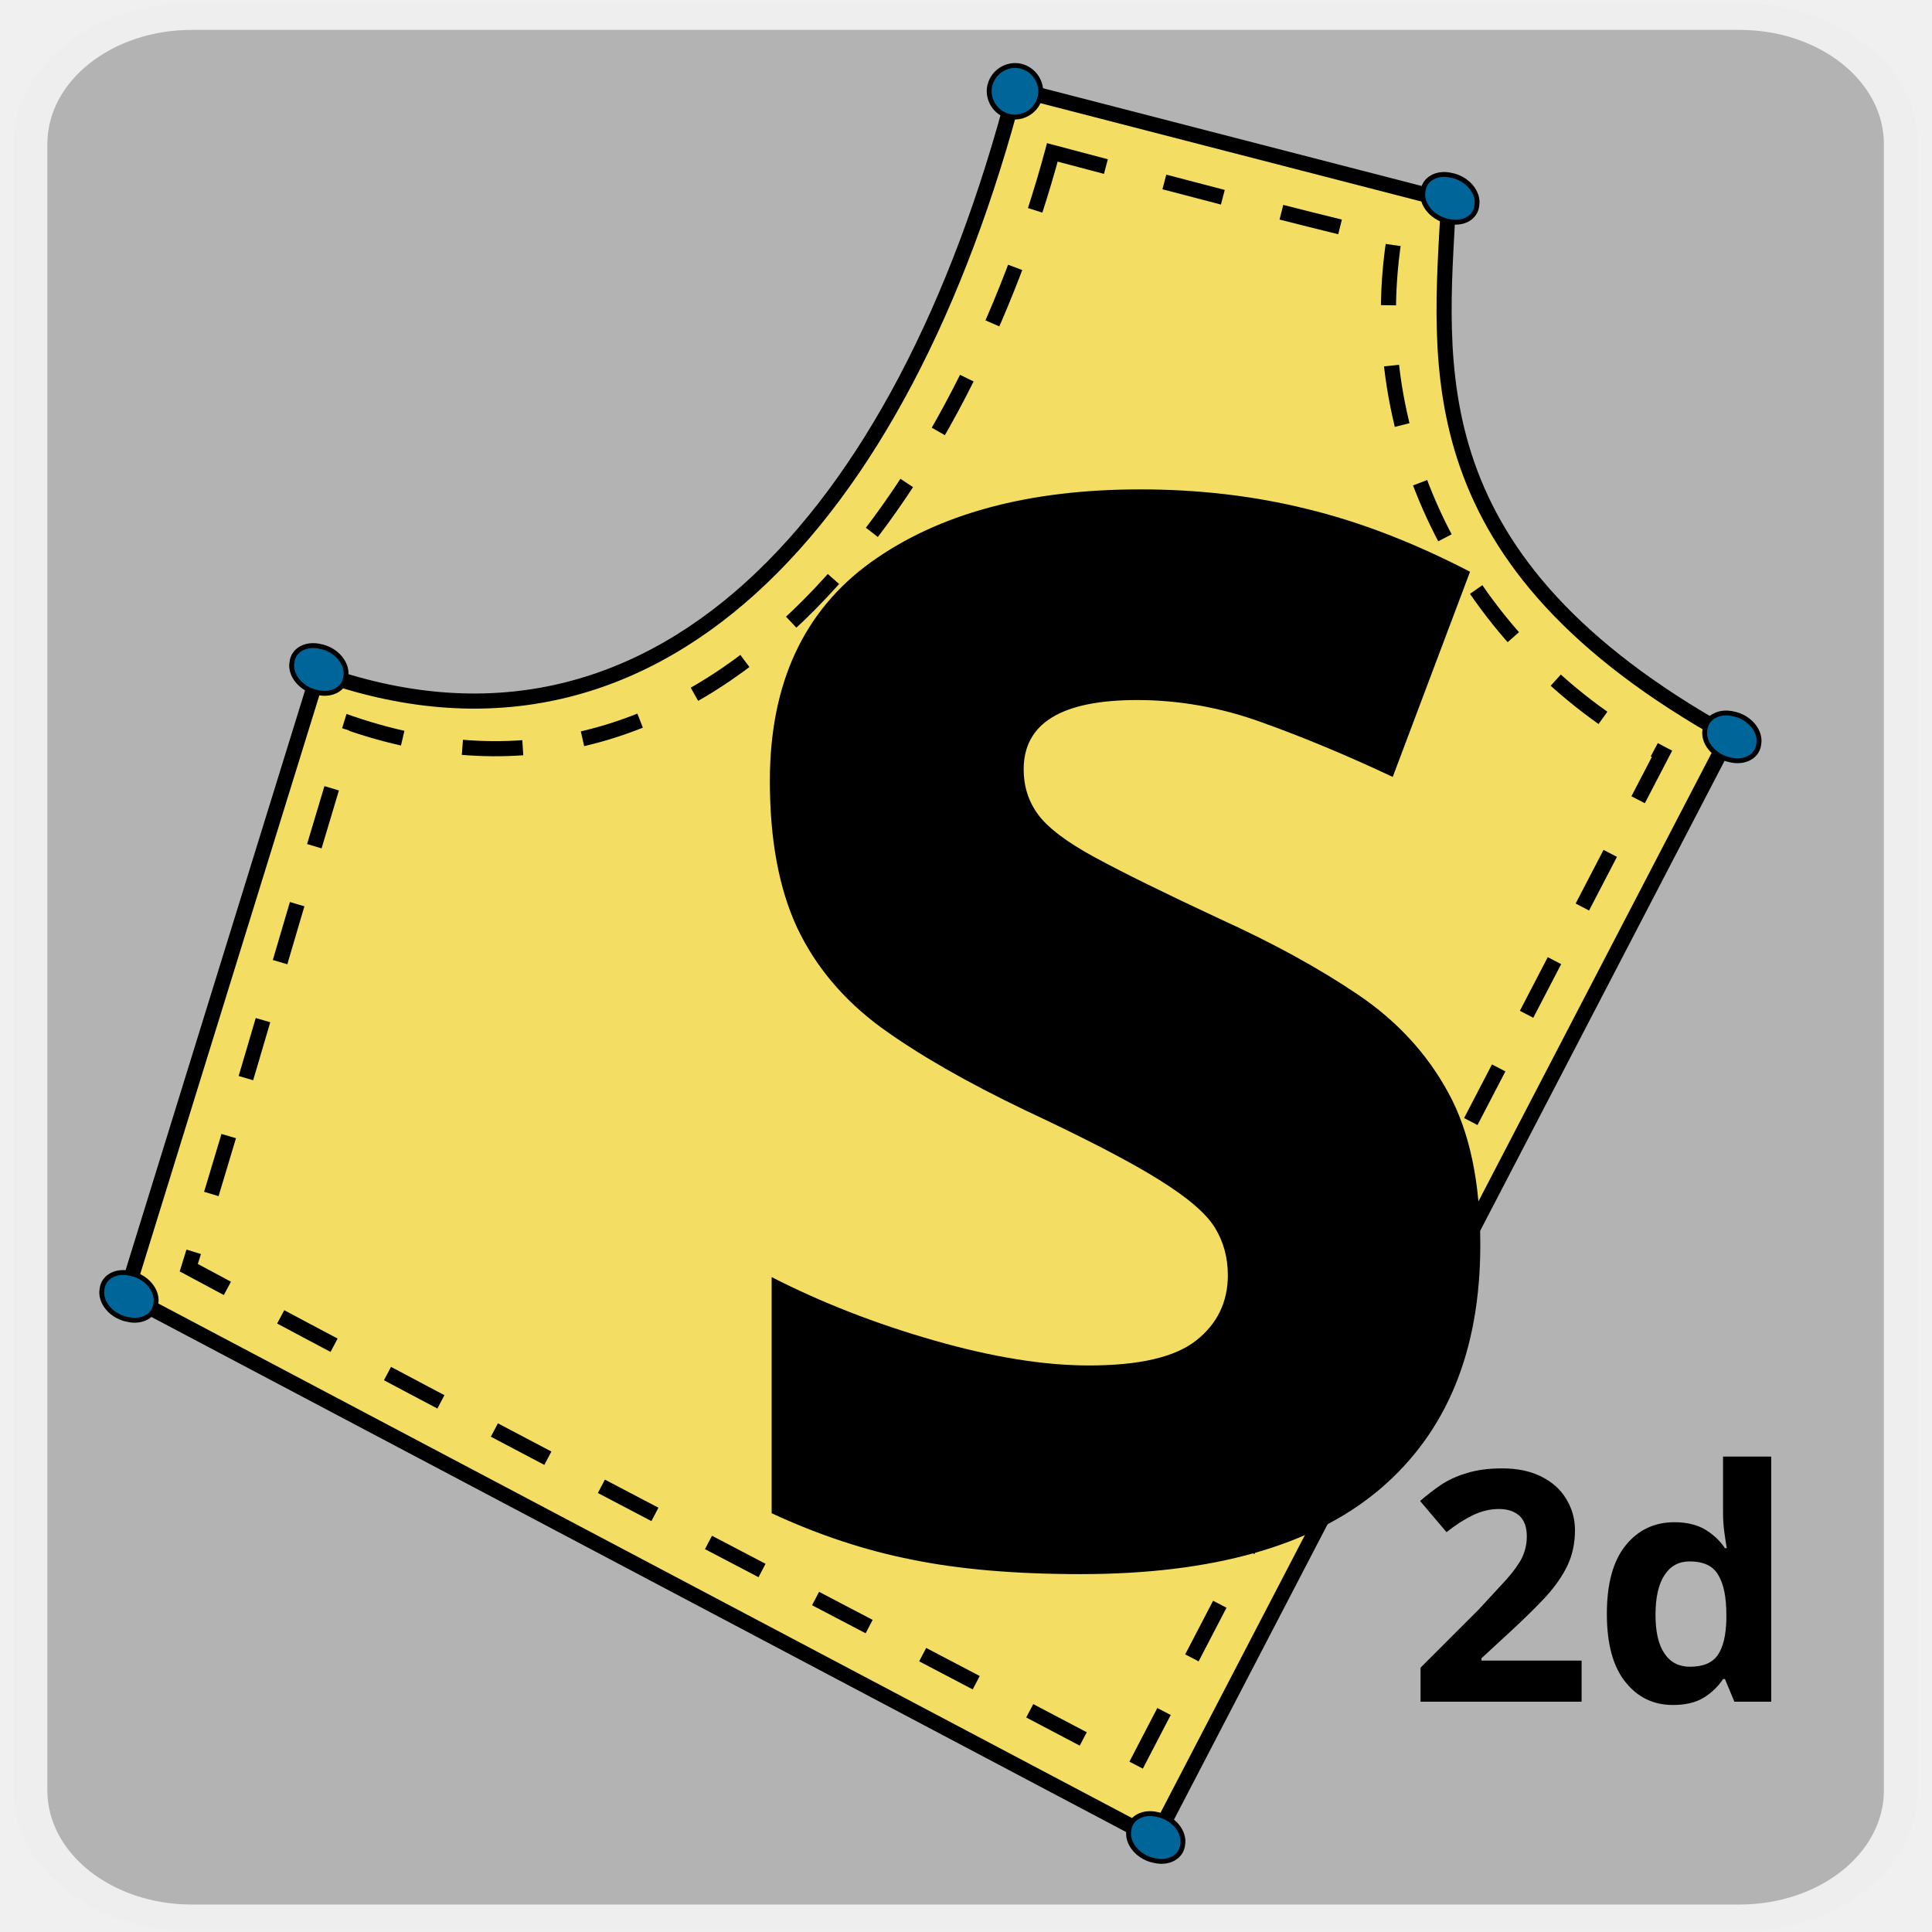
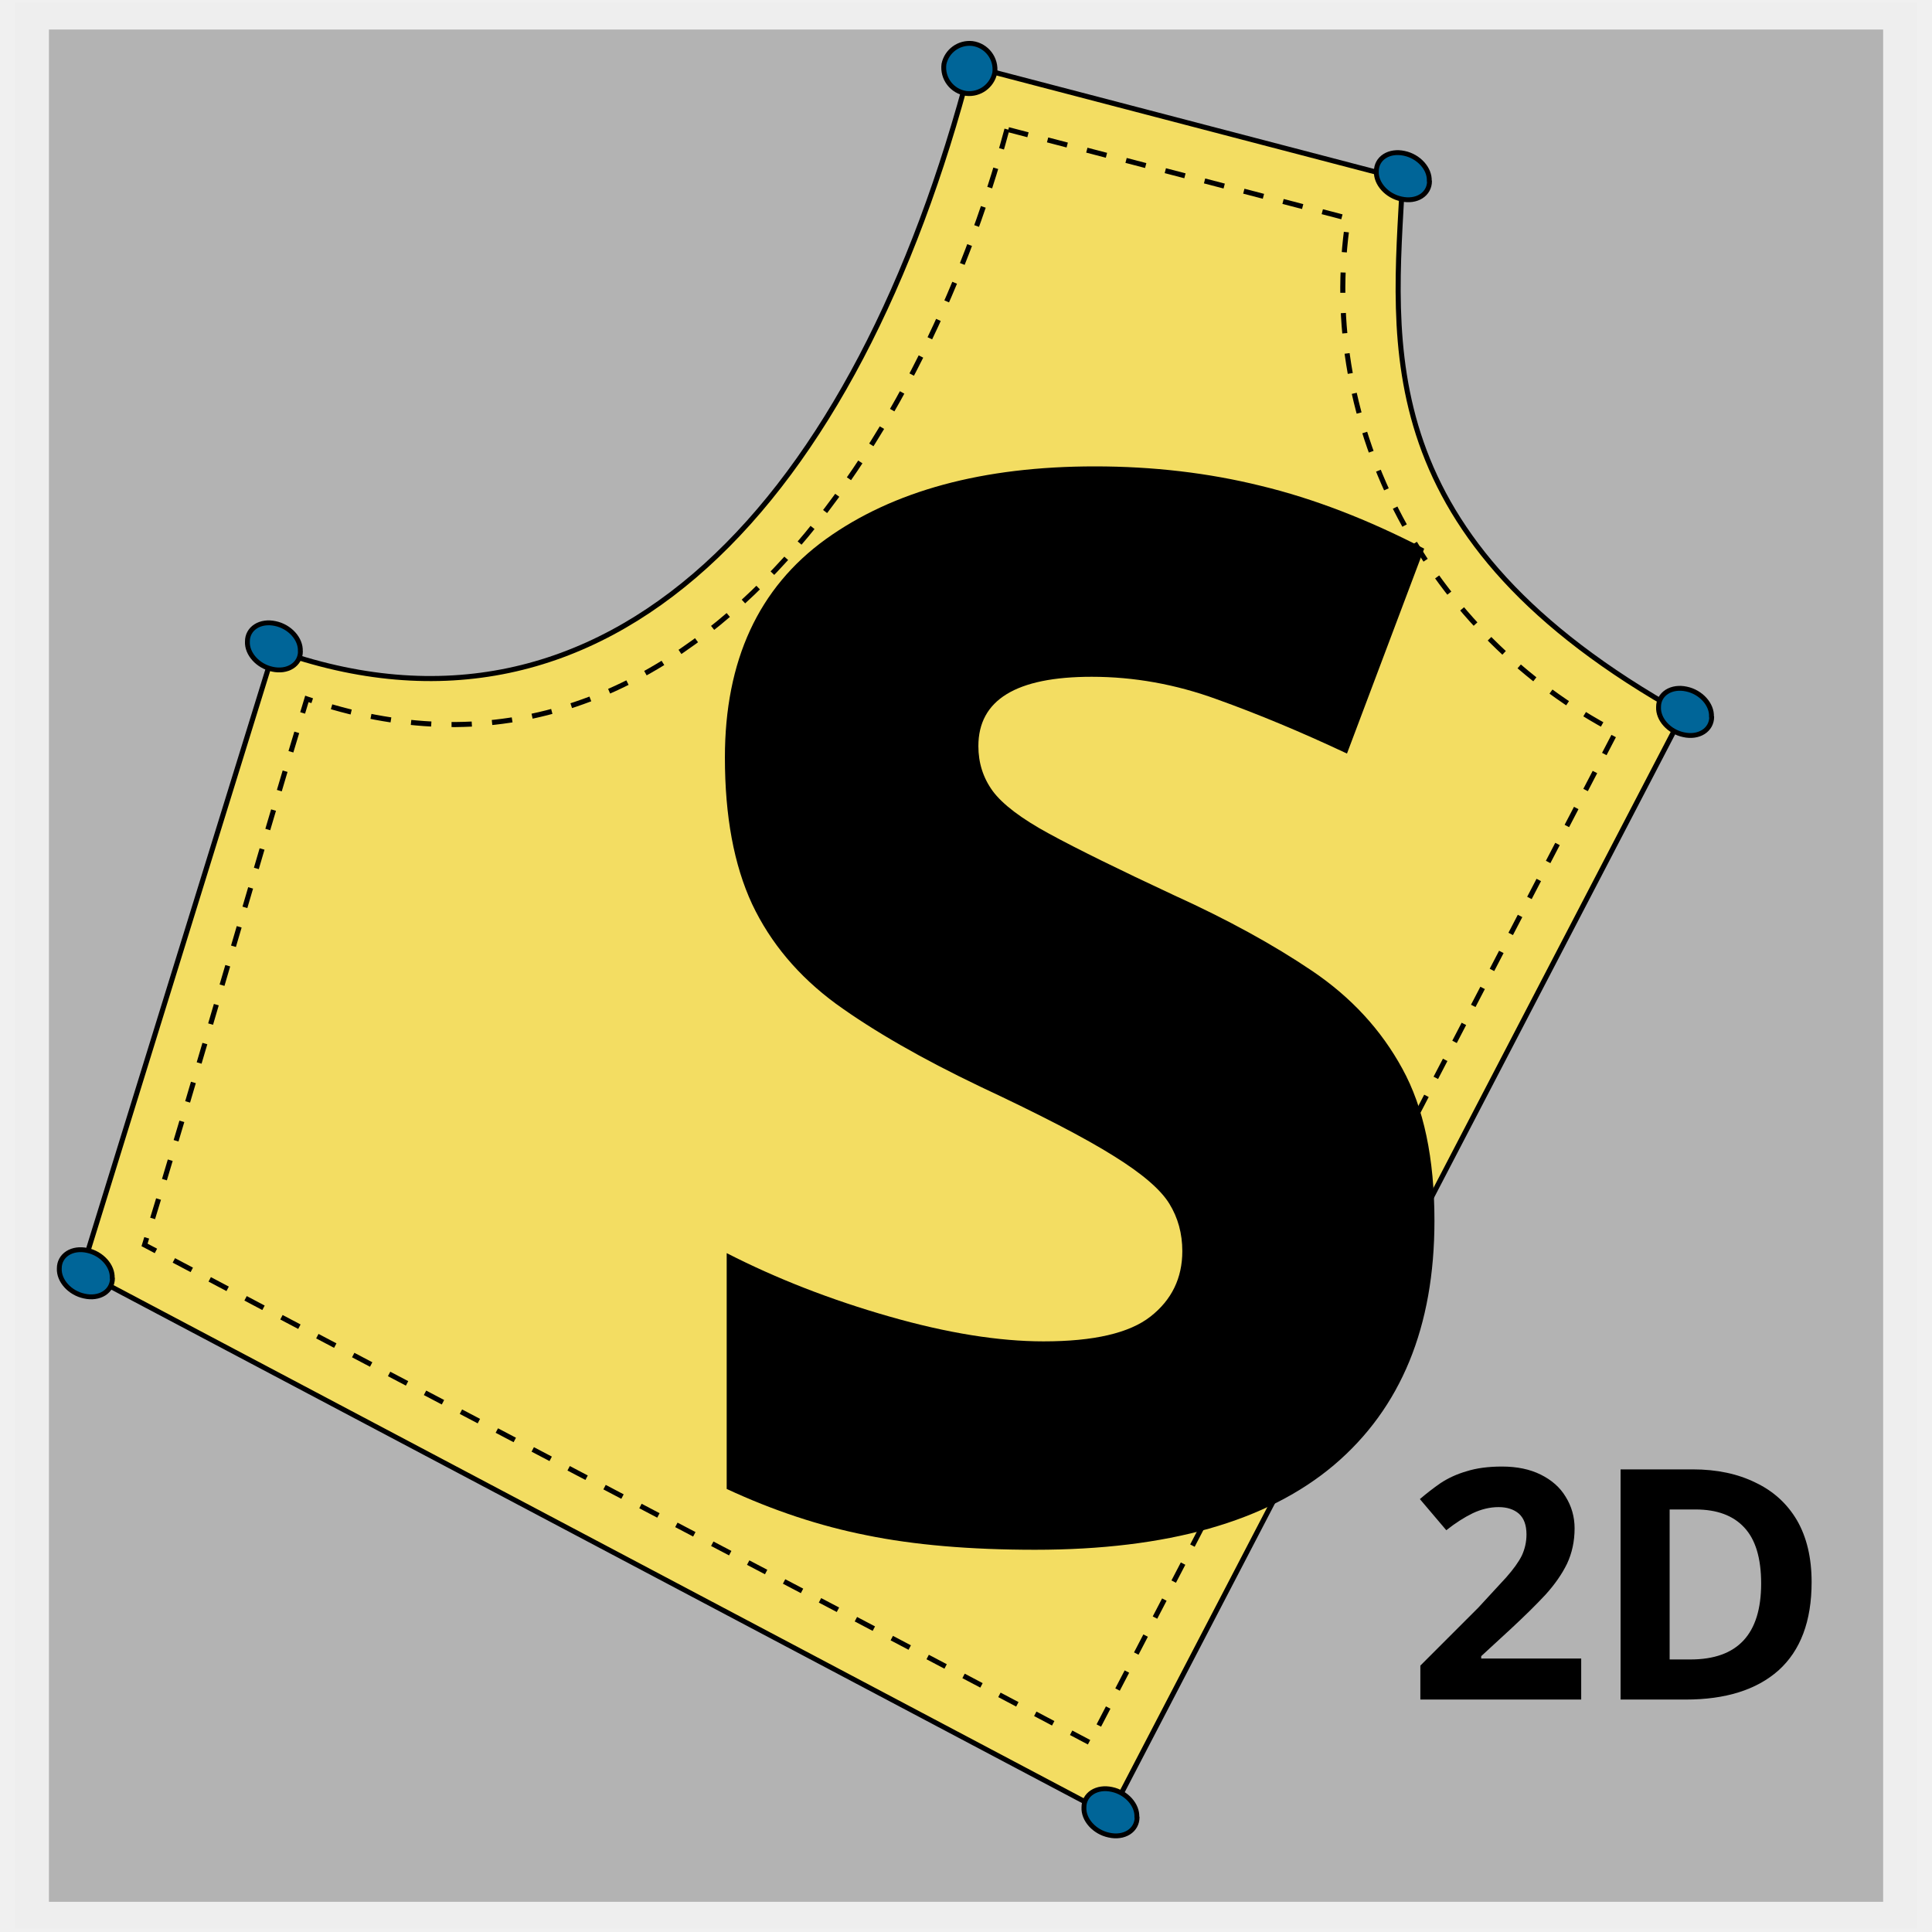
- <svg xmlns="http://www.w3.org/2000/svg" version="1.1" id="svg2502" width="63.9" height="63.92" viewBox="0 0 63.9 63.92">
+ <svg xmlns="http://www.w3.org/2000/svg" version="1.1" id="svg2502" width="64" height="64" viewBox="0 0 64 64">
  <defs id="defs2506">
-     <marker orient="auto" refY="0" refX="0" id="Arrow1Send" style="overflow:visible">
-       <path id="path6641" d="M 0,0 L 5,-5 L -12.5,0 L 5,5 Z" style="fill:#006598;fill-opacity:1;fill-rule:evenodd;stroke:#ffffff;stroke-width:1pt;stroke-opacity:1" transform="matrix(-0.2,0,0,-0.2,-1.2,0)" />
+     <marker orient="auto" refY="0.0" refX="0.0" id="Arrow1Send" style="overflow:visible;">
+       <path id="path6641" d="M 0.0,0.0 L 5.0,-5.0 L -12.5,0.0 L 5.0,5.0 L 0.0,0.0 z " style="fill-rule:evenodd;stroke:#ffffff;stroke-width:1pt;stroke-opacity:1;fill:#006598;fill-opacity:1" transform="scale(0.2) rotate(180) translate(6,0)" />
    </marker>
-     <marker orient="auto" refY="0" refX="0" id="Arrow1Sstart" style="overflow:visible">
-       <path id="path6638" d="M 0,0 L 5,-5 L -12.5,0 L 5,5 Z" style="fill:#006598;fill-opacity:1;fill-rule:evenodd;stroke:#ffffff;stroke-width:1pt;stroke-opacity:1" transform="matrix(0.2,0,0,0.2,1.2,0)" />
+     <marker orient="auto" refY="0.0" refX="0.0" id="Arrow1Sstart" style="overflow:visible">
+       <path id="path6638" d="M 0.0,0.0 L 5.0,-5.0 L -12.5,0.0 L 5.0,5.0 L 0.0,0.0 z " style="fill-rule:evenodd;stroke:#ffffff;stroke-width:1pt;stroke-opacity:1;fill:#006598;fill-opacity:1" transform="scale(0.2) translate(6,0)" />
    </marker>
-     <marker orient="auto" refY="0" refX="0" id="Arrow1Mstart" style="overflow:visible">
-       <path id="path6632" d="M 0,0 L 5,-5 L -12.5,0 L 5,5 Z" style="fill:#000000;fill-opacity:1;fill-rule:evenodd;stroke:#000000;stroke-width:1pt;stroke-opacity:1" transform="matrix(0.4,0,0,0.4,4,0)" />
+     <marker orient="auto" refY="0.0" refX="0.0" id="Arrow1Mstart" style="overflow:visible">
+       <path id="path6632" d="M 0.0,0.0 L 5.0,-5.0 L -12.5,0.0 L 5.0,5.0 L 0.0,0.0 z " style="fill-rule:evenodd;stroke:#000000;stroke-width:1pt;stroke-opacity:1;fill:#000000;fill-opacity:1" transform="scale(0.4) translate(10,0)" />
    </marker>
-     <marker orient="auto" refY="0" refX="0" id="Arrow1Lstart" style="overflow:visible">
-       <path id="path6626" d="M 0,0 L 5,-5 L -12.5,0 L 5,5 Z" style="fill:#000000;fill-opacity:1;fill-rule:evenodd;stroke:#000000;stroke-width:1pt;stroke-opacity:1" transform="matrix(0.8,0,0,0.8,10,0)" />
+     <marker orient="auto" refY="0.0" refX="0.0" id="Arrow1Lstart" style="overflow:visible">
+       <path id="path6626" d="M 0.0,0.0 L 5.0,-5.0 L -12.5,0.0 L 5.0,5.0 L 0.0,0.0 z " style="fill-rule:evenodd;stroke:#000000;stroke-width:1pt;stroke-opacity:1;fill:#000000;fill-opacity:1" transform="scale(0.8) translate(12.5,0)" />
    </marker>
  </defs>
-   <g id="layer1" transform="translate(-0.0833,-322.2)" />
-   <g id="layer2" style="display:inline" transform="translate(-0.0833,-322.2)">
-     <g style="display:inline;fill:#ffffff;fill-opacity:1;stroke:#eeeeee;stroke-width:5.369;stroke-miterlimit:4;stroke-dasharray:none;stroke-opacity:1" id="g6500-1" transform="matrix(0.2095,0,0,0.1656,-0.0057,322.3)">
-       <g id="g6383-2" style="fill:#ffffff;fill-opacity:1;stroke:#eeeeee;stroke-width:5.369;stroke-miterlimit:4;stroke-dasharray:none;stroke-opacity:1">
-         <rect style="color:#000000;display:inline;overflow:visible;visibility:visible;opacity:1;fill:#b3b3b3;fill-opacity:1;fill-rule:nonzero;stroke:#eeeeee;stroke-width:5.369;stroke-linecap:round;stroke-miterlimit:4;stroke-dasharray:none;stroke-dashoffset:0;stroke-opacity:1;marker:none;enable-background:accumulate" id="rect6370-6" width="295.4" height="379.9" x="5.219" y="2.683" ry="25.49" />
-         <text xml:space="preserve" style="font-style:normal;font-variant:normal;font-weight:normal;font-stretch:normal;font-size:250.822px;line-height:125%;font-family:TakaoPGothic;-inkscape-font-specification:TakaoPGothic;font-variant-ligatures:normal;font-variant-caps:normal;font-variant-numeric:normal;font-feature-settings:normal;text-align:start;letter-spacing:0px;word-spacing:0px;writing-mode:lr-tb;text-anchor:start;fill:#ffffff;fill-opacity:1;stroke:#eeeeee;stroke-width:5.369;stroke-linecap:butt;stroke-linejoin:miter;stroke-miterlimit:4;stroke-dasharray:none;stroke-opacity:1" x="112.1" y="318.3" id="text6344-8" transform="matrix(0.9185,-0.0098,-0.0162,1.089,0,0)">
-           <tspan id="tspan6342-5" x="112.1" y="570.3" style="font-style:normal;font-variant:normal;font-weight:normal;font-stretch:normal;font-family:TakaoPGothic;-inkscape-font-specification:TakaoPGothic;fill:#ffffff;fill-opacity:1;stroke:#eeeeee;stroke-width:5.369;stroke-miterlimit:4;stroke-dasharray:none;stroke-opacity:1" />
+   <g id="layer1" transform="translate(-0.0309,-322.2)" />
+   <g id="layer2" style="display:inline" transform="translate(-0.0309,-322.2)">
+     <g style="display:inline;fill:#ffffff;fill-opacity:1;stroke:#eeeeee;stroke-opacity:1" id="g6500-1" transform="matrix(0.2095,0,0,0.1656,-0.0057,322.3)">
+       <g id="g6383-2" style="fill:#ffffff;fill-opacity:1;stroke:#eeeeee;stroke-opacity:1">
+         <rect style="color:#000000;display:inline;overflow:visible;visibility:visible;opacity:1;fill:#b3b3b3;fill-opacity:1;fill-rule:nonzero;stroke:#eeeeee;stroke-width:5.369;stroke-linecap:round;stroke-miterlimit:4;stroke-dasharray:none;stroke-dashoffset:0;stroke-opacity:1;marker:none;enable-background:accumulate" id="rect6370-6" width="295.4" height="379.9" x="5.225" y="2.618" />
+         <text xml:space="preserve" style="font-style:normal;font-variant:normal;font-weight:normal;font-stretch:normal;font-size:250.822px;line-height:125%;font-family:TakaoPGothic;-inkscape-font-specification:TakaoPGothic;font-variant-ligatures:normal;font-variant-caps:normal;font-variant-numeric:normal;font-feature-settings:normal;text-align:start;letter-spacing:0px;word-spacing:0px;writing-mode:lr-tb;text-anchor:start;fill:#ffffff;fill-opacity:1;stroke:#eeeeee;stroke-width:0.268;stroke-linecap:butt;stroke-linejoin:miter;stroke-miterlimit:4;stroke-dasharray:none;stroke-opacity:1" x="112.1" y="318.3" id="text6344-8" transform="matrix(0.9185,-0.0098,-0.0162,1.089,0,0)">
+           <tspan id="tspan6342-5" x="112.1" y="570.3" style="font-style:normal;font-variant:normal;font-weight:normal;font-stretch:normal;font-family:TakaoPGothic;-inkscape-font-specification:TakaoPGothic;fill:#ffffff;fill-opacity:1;stroke:#eeeeee;stroke-width:0.268;stroke-miterlimit:4;stroke-dasharray:none;stroke-opacity:1" />
        </text>
      </g>
-       <path id="path6334-6" d="M 244.7,133.8 Z" style="fill:#ffffff;fill-opacity:1;fill-rule:evenodd;stroke:#eeeeee;stroke-width:5.369;stroke-linecap:butt;stroke-linejoin:miter;stroke-miterlimit:4;stroke-dasharray:none;stroke-opacity:1" />
+       <path id="path6334-6" d="M 244.7,133.8 Z" style="fill:#ffffff;fill-rule:evenodd;stroke:#eeeeee;stroke-width:1px;stroke-linecap:butt;stroke-linejoin:miter;stroke-opacity:1;fill-opacity:1" />
    </g>
    <g id="g6500" transform="matrix(0.2095,0,0,0.1656,-0.0057,322.3)">
      <g id="g6383">
        <rect style="color:#000000;display:inline;overflow:visible;visibility:visible;opacity:1;fill:none;fill-opacity:1;fill-rule:nonzero;stroke:none;stroke-width:0.5;stroke-linecap:round;stroke-miterlimit:4;stroke-dasharray:none;stroke-dashoffset:0;stroke-opacity:1;marker:none;enable-background:accumulate" id="rect6370" width="305" height="386" x="0.425" y="-0.432" />
-         <text xml:space="preserve" style="font-style:normal;font-variant:normal;font-weight:normal;font-stretch:normal;font-size:250.822px;line-height:125%;font-family:TakaoPGothic;-inkscape-font-specification:TakaoPGothic;font-variant-ligatures:normal;font-variant-caps:normal;font-variant-numeric:normal;font-feature-settings:normal;text-align:start;letter-spacing:0px;word-spacing:0px;writing-mode:lr-tb;text-anchor:start;fill:#ffffff;fill-opacity:1;stroke:#000000;stroke-width:0.268;stroke-linecap:butt;stroke-linejoin:miter;stroke-miterlimit:4;stroke-dasharray:none;stroke-opacity:1" x="112.1" y="318.3" id="text6344" transform="matrix(0.9185,-0.0098,-0.0162,1.089,0,0)">
-           <tspan id="tspan6342" x="112.1" y="570.3" style="font-style:normal;font-variant:normal;font-weight:normal;font-stretch:normal;font-family:TakaoPGothic;-inkscape-font-specification:TakaoPGothic;fill:#ffffff;fill-opacity:1;stroke:#000000;stroke-width:0.268;stroke-miterlimit:4;stroke-dasharray:none;stroke-opacity:1" />
+         <text xml:space="preserve" style="font-style:normal;font-variant:normal;font-weight:normal;font-stretch:normal;font-size:250.822px;line-height:125%;font-family:TakaoPGothic;-inkscape-font-specification:TakaoPGothic;font-variant-ligatures:normal;font-variant-caps:normal;font-variant-numeric:normal;font-feature-settings:normal;text-align:start;letter-spacing:0px;word-spacing:0px;writing-mode:lr-tb;text-anchor:start;fill:#ffffff;fill-opacity:1;stroke:#000000;stroke-width:0.268;stroke-linecap:butt;stroke-linejoin:miter;stroke-miterlimit:4;stroke-dasharray:none;stroke-opacity:1;" x="112.1" y="318.3" id="text6344" transform="matrix(0.9185,-0.0098,-0.0162,1.089,0,0)">
+           <tspan id="tspan6342" x="112.1" y="540.2" style="font-style:normal;font-variant:normal;font-weight:normal;font-stretch:normal;font-family:TakaoPGothic;-inkscape-font-specification:TakaoPGothic;fill:#ffffff;fill-opacity:1;stroke:#000000;stroke-width:0.268;stroke-miterlimit:4;stroke-dasharray:none;stroke-opacity:1;" />
        </text>
      </g>
      <path id="path6334" d="M 244.7,133.8 Z" style="fill:none;fill-rule:evenodd;stroke:#000000;stroke-width:1px;stroke-linecap:butt;stroke-linejoin:miter;stroke-opacity:1" />
    </g>
+     <g id="g2594" transform="matrix(0.768,0.3996,-0.3996,0.768,147,64.52)">
+       <path id="path6205" d="m 20.89,327.5 l 16.67,-3.8 c 2.64,5.8 5.15,12.8 18.96,13.2 v 47.5 L 12.01,384.1 L 7.564,359.6 C 21.09,357.8 24.72,344.2 20.89,327.5 Z" style="display:inline;fill:#f3dd62;fill-opacity:1;fill-rule:evenodd;stroke:#000000;stroke-width:0.194px;stroke-linecap:butt;stroke-linejoin:miter;stroke-opacity:1" />
+       <path d="m 21.84,327.3 a 1,1 0 0 1 -0.6,1.2 a 1,1 0 0 1 -1.28,-0.6 a 1,1 0 0 1 0.6,-1.2 a 1,1 0 0 1 1.28,0.6" id="path2512-8" style="color:#000000;display:inline;overflow:visible;visibility:visible;opacity:1;fill:#006598;fill-opacity:1;fill-rule:nonzero;stroke:#000000;stroke-width:0.186;stroke-linecap:round;stroke-miterlimit:4;stroke-dasharray:none;stroke-dashoffset:0;stroke-opacity:1;marker:none;enable-background:accumulate" />
+       <path d="m 38.51,323.3 a 1.048,0.828 0 0 1 -0.64,1.1 a 1.048,0.828 0 0 1 -1.34,-0.5 a 1.048,0.828 0 0 1 0.63,-1.1 a 1.048,0.828 0 0 1 1.34,0.5" id="path2512" style="color:#000000;display:inline;overflow:visible;visibility:visible;opacity:1;fill:#006598;fill-opacity:1;fill-rule:nonzero;stroke:#000000;stroke-width:0.186;stroke-linecap:round;stroke-miterlimit:4;stroke-dasharray:none;stroke-dashoffset:0;stroke-opacity:1;marker:none;enable-background:accumulate" />
+       <path d="m 57.55,336.5 a 1.048,0.828 0 0 1 -0.64,1.1 a 1.048,0.828 0 0 1 -1.34,-0.5 A 1.048,0.828 0 0 1 56.2,336 a 1.048,0.828 0 0 1 1.34,0.5" id="path2512-1" style="color:#000000;display:inline;overflow:visible;visibility:visible;opacity:1;fill:#006598;fill-opacity:1;fill-rule:nonzero;stroke:#000000;stroke-width:0.186;stroke-linecap:round;stroke-miterlimit:4;stroke-dasharray:none;stroke-dashoffset:0;stroke-opacity:1;marker:none;enable-background:accumulate" />
+       <path d="m 57.48,384 a 1.048,0.828 0 0 1 -0.64,1.1 a 1.048,0.828 0 0 1 -1.34,-0.5 a 1.048,0.828 0 0 1 0.63,-1.1 a 1.048,0.828 0 0 1 1.34,0.5" id="path2512-86" style="color:#000000;display:inline;overflow:visible;visibility:visible;opacity:1;fill:#006598;fill-opacity:1;fill-rule:nonzero;stroke:#000000;stroke-width:0.186;stroke-linecap:round;stroke-miterlimit:4;stroke-dasharray:none;stroke-dashoffset:0;stroke-opacity:1;marker:none;enable-background:accumulate" />
+       <path d="m 13.18,383.8 a 1.048,0.828 0 0 1 -0.64,1.1 a 1.048,0.828 0 0 1 -1.34,-0.5 a 1.048,0.828 0 0 1 0.63,-1.1 a 1.048,0.828 0 0 1 1.34,0.5" id="path2512-2" style="color:#000000;display:inline;overflow:visible;visibility:visible;opacity:1;fill:#006598;fill-opacity:1;fill-rule:nonzero;stroke:#000000;stroke-width:0.186;stroke-linecap:round;stroke-miterlimit:4;stroke-dasharray:none;stroke-dashoffset:0;stroke-opacity:1;marker:none;enable-background:accumulate" />
+       <path d="m 8.488,359.2 a 1.048,0.828 0 0 1 -0.636,1.1 a 1.048,0.828 0 0 1 -1.338,-0.5 a 1.048,0.828 0 0 1 0.629,-1.1 a 1.048,0.828 0 0 1 1.341,0.5" id="path2512-9" style="color:#000000;display:inline;overflow:visible;visibility:visible;opacity:1;fill:#006598;fill-opacity:1;fill-rule:nonzero;stroke:#000000;stroke-width:0.186;stroke-linecap:round;stroke-miterlimit:4;stroke-dasharray:none;stroke-dashoffset:0;stroke-opacity:1;marker:none;enable-background:accumulate" />
+       <path id="path6205-3" d="m 23.25,329 c 2.72,12.3 1.18,29.5 -13.703,31.7 c 1.093,5.9 3.043,15.4 4.133,21.4 c 13.63,0.1 27.25,0.1 40.88,0.2 v -43.6 c -8,0 -15.54,-5 -18.15,-12.7 c -4.38,1 -8.77,2 -13.16,3 z" style="display:inline;fill:none;fill-opacity:1;fill-rule:evenodd;stroke:#000000;stroke-width:0.194;stroke-linecap:butt;stroke-linejoin:miter;stroke-miterlimit:4;stroke-dasharray:0.776, 0.776;stroke-dashoffset:0;stroke-opacity:1" />
+     </g>
    <text xml:space="preserve" style="font-style:normal;font-variant:normal;font-weight:normal;font-stretch:normal;font-size:10.667px;line-height:125%;font-family:sans-serif;-inkscape-font-specification:'sans-serif, Normal';font-variant-ligatures:normal;font-variant-caps:normal;font-variant-numeric:normal;font-feature-settings:normal;text-align:start;letter-spacing:0px;word-spacing:0px;writing-mode:lr-tb;text-anchor:start;fill:#000000;fill-opacity:1;stroke:none;stroke-width:1px;stroke-linecap:butt;stroke-linejoin:miter;stroke-opacity:1" x="46.66" y="378.5" id="text6898">
-       <tspan id="tspan6896" x="46.66" y="378.5" style="font-style:normal;font-variant:normal;font-weight:bold;font-stretch:normal;font-family:Sawasdee;-inkscape-font-specification:'Sawasdee Bold'">2d</tspan>
+       <tspan id="tspan6896" x="46.66" y="378.5" style="font-style:normal;font-variant:normal;font-weight:bold;font-stretch:normal;font-family:Sawasdee;-inkscape-font-specification:'Sawasdee Bold'">2D</tspan>
    </text>
-     <g id="g892" transform="translate(1.51,0.7417)">
-       <path id="path6205" d="m 32.17,324.4 l 14.33,3.7 c -0.29,5.5 -1.16,11.9 9.28,17.7 L 36.8,382.3 l -34.063,-18 l 6.376,-20.6 c 11.107,4 19.327,-5 23.057,-19.3 z" style="display:inline;fill:#f3dd62;fill-opacity:1;fill-rule:evenodd;stroke:#000000;stroke-width:0.5;stroke-linecap:butt;stroke-linejoin:miter;stroke-miterlimit:4;stroke-dasharray:none;stroke-opacity:1" />
-       <path transform="rotate(27.49)" d="m 179.1,272.7 a 0.866,0.866 0 0 1 -0.5,1.1 a 0.866,0.866 0 0 1 -1.1,-0.5 a 0.866,0.866 0 0 1 0.5,-1.1 a 0.866,0.866 0 0 1 1.1,0.5" id="path2512-8" style="color:#000000;display:inline;overflow:visible;visibility:visible;opacity:1;fill:#006598;fill-opacity:1;fill-rule:nonzero;stroke:#000000;stroke-width:0.161;stroke-linecap:round;stroke-miterlimit:4;stroke-dasharray:none;stroke-dashoffset:0;stroke-opacity:1;marker:none;enable-background:accumulate" />
-       <path transform="rotate(27.49)" d="m 193.6,269.3 a 0.907,0.717 0 0 1 -0.6,0.9 a 0.907,0.717 0 0 1 -1.2,-0.5 a 0.907,0.717 0 0 1 0.6,-0.9 a 0.907,0.717 0 0 1 1.2,0.5" id="path2512" style="color:#000000;display:inline;overflow:visible;visibility:visible;opacity:1;fill:#006598;fill-opacity:1;fill-rule:nonzero;stroke:#000000;stroke-width:0.161;stroke-linecap:round;stroke-miterlimit:4;stroke-dasharray:none;stroke-dashoffset:0;stroke-opacity:1;marker:none;enable-background:accumulate" />
-       <path transform="rotate(27.49)" d="m 210.1,280.8 a 0.907,0.717 0 0 1 -0.6,0.9 a 0.907,0.717 0 0 1 -1.2,-0.5 a 0.907,0.717 0 0 1 0.6,-0.9 a 0.907,0.717 0 0 1 1.2,0.5" id="path2512-1" style="color:#000000;display:inline;overflow:visible;visibility:visible;opacity:1;fill:#006598;fill-opacity:1;fill-rule:nonzero;stroke:#000000;stroke-width:0.161;stroke-linecap:round;stroke-miterlimit:4;stroke-dasharray:none;stroke-dashoffset:0;stroke-opacity:1;marker:none;enable-background:accumulate" />
-       <path transform="rotate(27.49)" d="m 210,321.9 a 0.907,0.717 0 0 1 -0.6,0.9 a 0.907,0.717 0 0 1 -1.2,-0.5 a 0.907,0.717 0 0 1 0.6,-0.9 a 0.907,0.717 0 0 1 1.2,0.5" id="path2512-86" style="color:#000000;display:inline;overflow:visible;visibility:visible;opacity:1;fill:#006598;fill-opacity:1;fill-rule:nonzero;stroke:#000000;stroke-width:0.161;stroke-linecap:round;stroke-miterlimit:4;stroke-dasharray:none;stroke-dashoffset:0;stroke-opacity:1;marker:none;enable-background:accumulate" />
-       <path transform="rotate(27.49)" d="m 171.6,321.7 a 0.907,0.717 0 0 1 -0.6,0.9 a 0.907,0.717 0 0 1 -1.2,-0.5 a 0.907,0.717 0 0 1 0.6,-0.9 a 0.907,0.717 0 0 1 1.2,0.5" id="path2512-2" style="color:#000000;display:inline;overflow:visible;visibility:visible;opacity:1;fill:#006598;fill-opacity:1;fill-rule:nonzero;stroke:#000000;stroke-width:0.161;stroke-linecap:round;stroke-miterlimit:4;stroke-dasharray:none;stroke-dashoffset:0;stroke-opacity:1;marker:none;enable-background:accumulate" />
-       <path transform="rotate(27.49)" d="m 167.6,300.4 a 0.907,0.717 0 0 1 -0.6,0.9 a 0.907,0.717 0 0 1 -1.2,-0.5 a 0.907,0.717 0 0 1 0.6,-0.9 a 0.907,0.717 0 0 1 1.2,0.5" id="path2512-9" style="color:#000000;display:inline;overflow:visible;visibility:visible;opacity:1;fill:#006598;fill-opacity:1;fill-rule:nonzero;stroke:#000000;stroke-width:0.161;stroke-linecap:round;stroke-miterlimit:4;stroke-dasharray:none;stroke-dashoffset:0;stroke-opacity:1;marker:none;enable-background:accumulate" />
-       <path id="path6205-3" d="M 33.39,326.5 C 30.56,337 22.51,349.6 10.2,345.4 c -1.522,4.9 -3.82,13 -5.381,18 c 10.431,5.6 20.891,11 31.321,16.5 l 17.42,-33.5 c -6.15,-3.2 -9.94,-10 -8.87,-17 c -3.76,-0.9 -7.53,-1.9 -11.3,-2.9 z" style="display:inline;fill:none;fill-opacity:1;fill-rule:evenodd;stroke:#000000;stroke-width:0.5;stroke-linecap:butt;stroke-linejoin:miter;stroke-miterlimit:4;stroke-dasharray:2, 2;stroke-dashoffset:0;stroke-opacity:1" />
-       <text transform="scale(0.9461,1.057)" id="text6902" y="352.8" x="22.71" style="font-style:normal;font-variant:normal;font-weight:normal;font-stretch:normal;font-size:60.005px;line-height:125%;font-family:serif;-inkscape-font-specification:serif;font-variant-ligatures:normal;font-variant-caps:normal;font-variant-numeric:normal;font-feature-settings:normal;text-align:start;letter-spacing:0px;word-spacing:0px;writing-mode:lr-tb;text-anchor:start;fill:#000000;fill-opacity:1;stroke:none;stroke-width:1.057px;stroke-linecap:butt;stroke-linejoin:miter;stroke-opacity:1" xml:space="preserve">
-         <tspan style="font-style:normal;font-variant:normal;font-weight:bold;font-stretch:normal;font-family:'Berkshire Swash';-inkscape-font-specification:'Berkshire Swash Bold';stroke-width:1.057px" y="352.8" x="22.71" id="tspan6900">s</tspan>
-       </text>
-     </g>
+     <text xml:space="preserve" style="font-style:normal;font-variant:normal;font-weight:normal;font-stretch:normal;font-size:60.005px;line-height:125%;font-family:serif;-inkscape-font-specification:serif;font-variant-ligatures:normal;font-variant-caps:normal;font-variant-numeric:normal;font-feature-settings:normal;text-align:start;letter-spacing:0px;word-spacing:0px;writing-mode:lr-tb;text-anchor:start;fill:#000000;fill-opacity:1;stroke:none;stroke-width:1.057px;stroke-linecap:butt;stroke-linejoin:miter;stroke-opacity:1" x="22.71" y="352.8" id="text6902" transform="scale(0.9461,1.057)">
+       <tspan id="tspan6900" x="22.71" y="352.8" style="font-style:normal;font-variant:normal;font-weight:bold;font-stretch:normal;font-family:'Berkshire Swash';-inkscape-font-specification:'Berkshire Swash Bold';stroke-width:1.057px">s</tspan>
+     </text>
    <text xml:space="preserve" style="font-style:normal;font-variant:normal;font-weight:normal;font-stretch:normal;font-size:40px;line-height:125%;font-family:'Berkshire Swash';-inkscape-font-specification:'Berkshire Swash';font-variant-ligatures:normal;font-variant-caps:normal;font-variant-numeric:normal;font-feature-settings:normal;text-align:start;letter-spacing:0px;word-spacing:0px;writing-mode:lr-tb;text-anchor:start;fill:#000000;fill-opacity:1;stroke:none;stroke-width:1px;stroke-linecap:butt;stroke-linejoin:miter;stroke-opacity:1" x="83.89" y="341.8" id="text2598">
      <tspan id="tspan2596" x="83.89" y="378.4" />
    </text>
  </g>
-   <g id="layer3" style="display:inline" transform="translate(-0.0833,-322.2)" />
+   <g id="layer3" style="display:inline" transform="translate(-0.0309,-322.2)" />
</svg>
